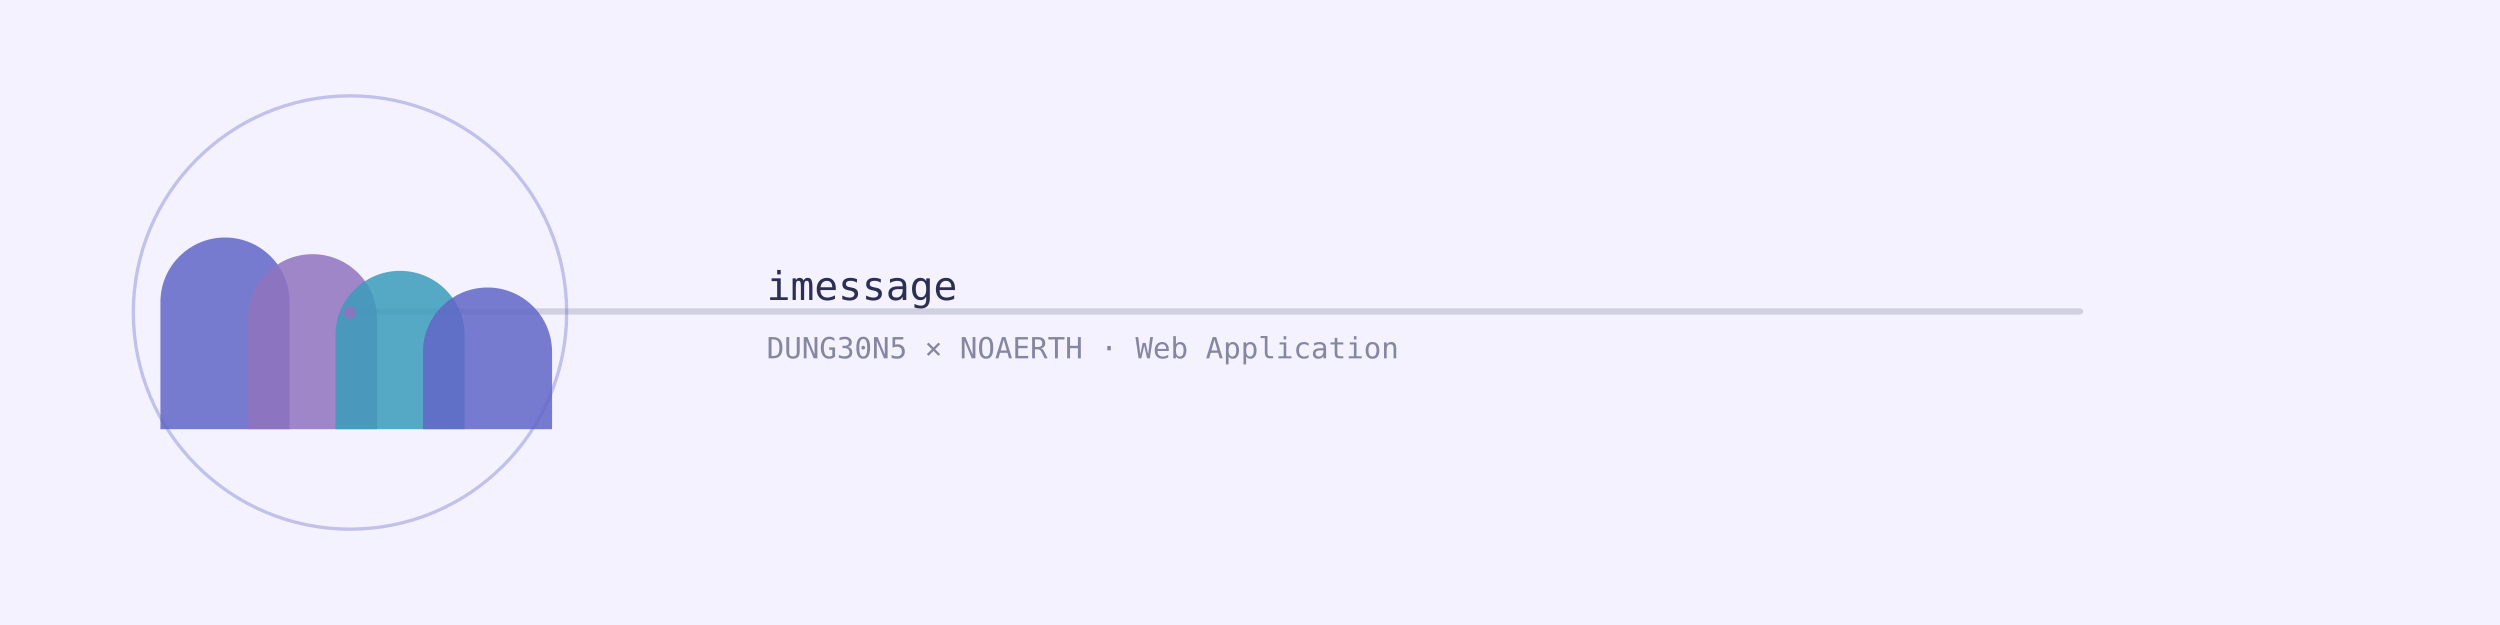
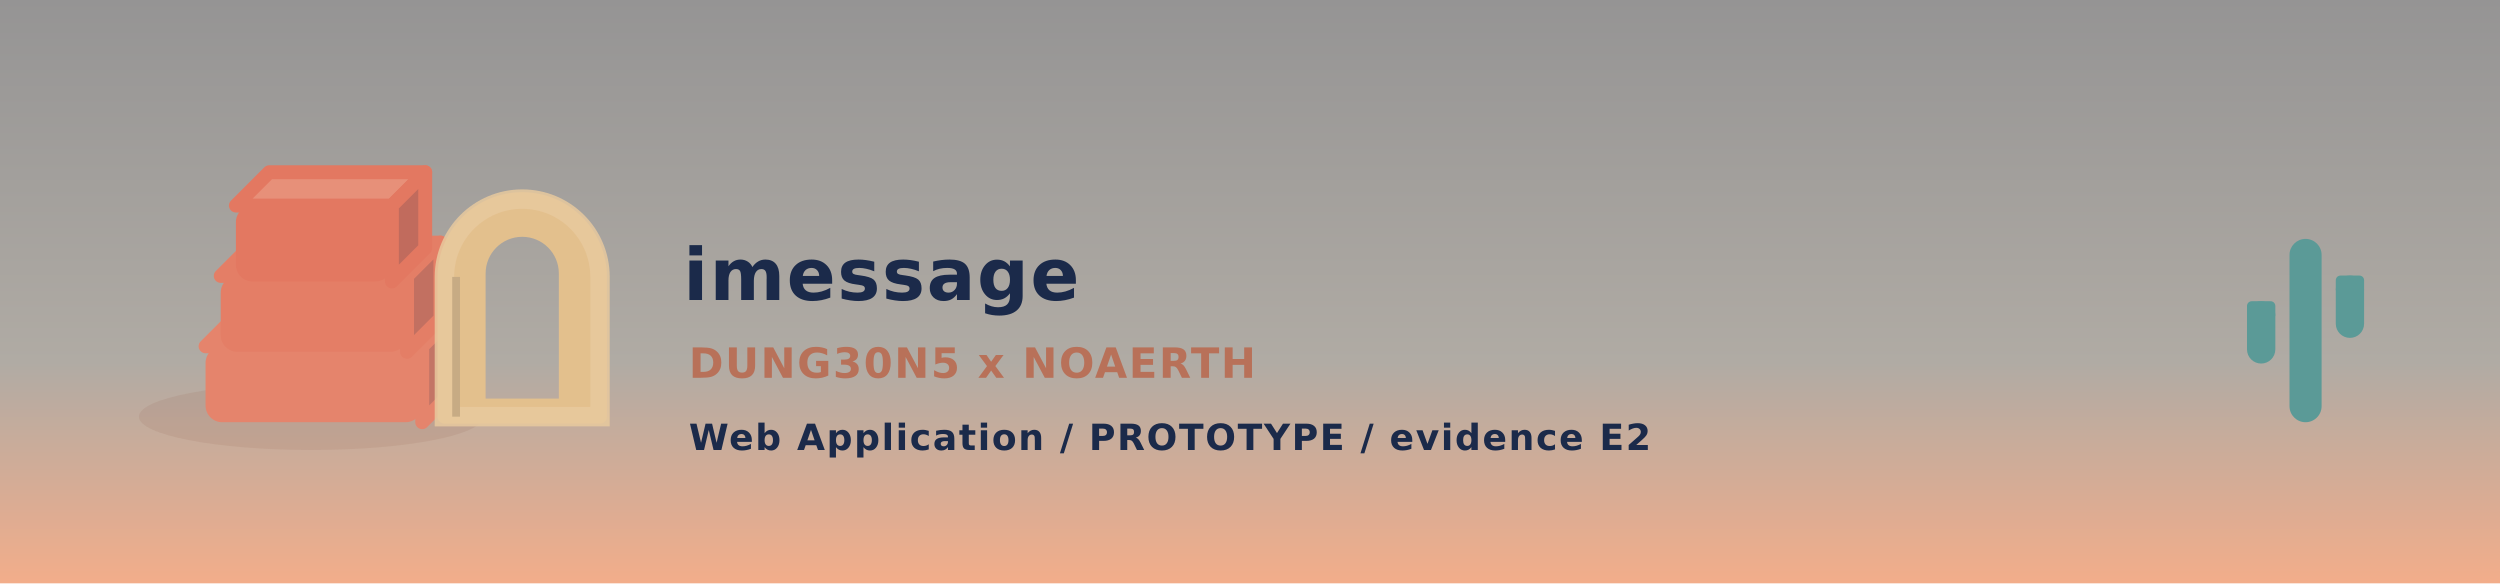
- <svg xmlns="http://www.w3.org/2000/svg" viewBox="0 0 1200 300" width="1200" height="300" role="img" aria-label="imessage identity object">
-   <rect width="1200" height="300" fill="#f4f2ff" />
-   <defs>
-     <linearGradient id="gft" x1="0" y1="0" x2="1" y2="1">
-       <stop offset="0%" stop-color="#6166c7" />
-       <stop offset="100%" stop-color="#8f73be" />
-     </linearGradient>
-   </defs>
-   <rect x="168.00" y="148.00" width="832.00" height="3.00" rx="2.00" fill="rgba(23,26,64,0.160)" opacity="1.00" />
-   <path d="M77.00,206.00 L77.00,145.00 A31.00,31.00 0 0 1 139.00,145.00 L139.00,206.00 Z" fill="rgba(97,102,199,0.850)" opacity="1.00" />
-   <path d="M119.00,206.00 L119.00,153.00 A31.00,31.00 0 0 1 181.00,153.00 L181.00,206.00 Z" fill="rgba(143,115,190,0.850)" opacity="1.00" />
-   <path d="M161.00,206.00 L161.00,161.00 A31.00,31.00 0 0 1 223.00,161.00 L223.00,206.00 Z" fill="rgba(59,157,187,0.850)" opacity="1.00" />
-   <path d="M203.00,206.00 L203.00,169.00 A31.00,31.00 0 0 1 265.00,169.00 L265.00,206.00 Z" fill="rgba(97,102,199,0.850)" opacity="1.00" />
+ <svg xmlns="http://www.w3.org/2000/svg" width="900" height="210" viewBox="0 0 900 210" role="img" aria-label="imessage - identity object">
+   <linearGradient id="skyf" x1="0" y1="0" x2="0" y2="1">
+     <stop offset="0" stop-color="#959494" />
+     <stop offset="0.62" stop-color="#b0aba4" />
+     <stop offset="1" stop-color="#f3ad8a" />
+   </linearGradient>
+   <rect width="900" height="210" fill="url(#skyf)" />
+   <rect x="0" y="352" width="900" height="-142" fill="#e9cda3" />
+   <rect x="0" y="352" width="900" height="3" fill="#ebd1a9" />
+   <ellipse cx="112" cy="150" rx="62" ry="12" fill="rgba(138,90,68,0.11)" />
  <g>
-     <circle cx="168.00" cy="150.00" r="104.00" fill="none" stroke="rgba(97,102,199,0.350)" stroke-width="1.60" opacity="1.00" />
-     <animate attributeName="opacity" values="0.25;1.0;0.25" dur="15.4s" begin="0s" repeatCount="indefinite" />
+     <path d="M74,124.67 L152,124.67 L164,112.67 L86,112.67 Z" fill="#e99a82" stroke="#e5846c" stroke-width="5" stroke-linejoin="round" />
+     <path d="M152,124.67 L164,112.67 L164,140 L152,152 Z" fill="#c37566" stroke="#e5846c" stroke-width="5" stroke-linejoin="round" />
+     <rect x="74" y="124.67" width="78" height="27.33" rx="6" fill="#e5846c" />
+     <path d="M79.46,99.33 L146.54,99.33 L158.54,87.33 L91.46,87.33 Z" fill="#e8957d" stroke="#e47e66" stroke-width="5" stroke-linejoin="round" />
+     <path d="M146.54,99.33 L158.54,87.33 L158.54,114.67 L146.54,126.67 Z" fill="#c27061" stroke="#e47e66" stroke-width="5" stroke-linejoin="round" />
+     <rect x="79.46" y="99.33" width="67.08" height="27.33" rx="6" fill="#e47e66" />
+     <path d="M84.92,74 L141.08,74 L153.08,62 L96.92,62 Z" fill="#e79079" stroke="#e37861" stroke-width="5" stroke-linejoin="round" />
+     <path d="M141.08,74 L153.08,62 L153.08,89.33 L141.08,101.33 Z" fill="#c16b5d" stroke="#e37861" stroke-width="5" stroke-linejoin="round" />
+     <rect x="84.92" y="74" width="56.16" height="27.33" rx="6" fill="#e37861" />
+     <animate attributeName="opacity" values="0.72;1;0.72" dur="6s" begin="0s" repeatCount="indefinite" />
  </g>
-   <circle cx="168" cy="150" r="3" fill="rgba(143,115,190,0.900)">
-     <animate attributeName="opacity" values="0.35;0.95;0.35" dur="15.4s" begin="0s" repeatCount="indefinite" />
-   </circle>
-   <text x="368" y="144" font-family="ui-monospace,Menlo,monospace" font-size="19" fill="rgba(23,26,64,0.900)">imessage</text>
-   <text x="368" y="172" font-family="ui-monospace,Menlo,monospace" font-size="14" fill="rgba(23,26,64,0.500)">DUNG30N5 × NOAERTH · Web Application</text>
+   <path d="M160,150 L160,99.68 A28,28 0 0 1 216,99.68 L216,150 Z M172.32,146 L172.32,98.43 A15.68,15.68 0 0 1 203.68,98.43 L203.68,146 Z" fill="#e3c08d" fill-rule="evenodd" stroke="#e3c08d" stroke-width="5" stroke-linejoin="round" />
+   <path d="M160,150 L160,99.68 A28,28 0 0 1 216,99.68 L216,150 Z" fill="none" stroke="#e8c99d" stroke-width="7" stroke-linecap="round" opacity="0.85" />
+   <rect x="162.8" y="99.68" width="2.8" height="50.32" fill="#c7ab84" />
+   <text x="246" y="108" font-family="Verdana,DejaVu Sans,sans-serif" font-size="26" font-weight="700" letter-spacing="0.6" fill="#1b2a4a" text-anchor="start">imessage</text>
+   <text x="248" y="136" font-family="Verdana,DejaVu Sans,sans-serif" font-size="15" font-weight="700" letter-spacing="0.6" fill="#b87159" text-anchor="start">DUNG30N5 x NOAERTH</text>
+   <text x="248" y="162" font-family="Verdana,DejaVu Sans,sans-serif" font-size="13" font-weight="700" letter-spacing="0.6" fill="#1b2a4a" text-anchor="start">Web Application  /  PROTOTYPE  /  evidence E2</text>
+   <rect x="824.22" y="86" width="11.56" height="66" rx="5.78" fill="#5b9a97" />
+   <rect x="808.92" y="108.44" width="10.2" height="22.44" rx="5.1" fill="#5b9a97" />
+   <rect x="808.92" y="108.44" width="10.2" height="6.6" rx="1.7" fill="#5b9a97" />
+   <rect x="840.88" y="99.2" width="10.2" height="22.44" rx="5.1" fill="#5b9a97" />
+   <rect x="840.88" y="99.2" width="10.2" height="6.6" rx="1.7" fill="#5b9a97" />
</svg>
